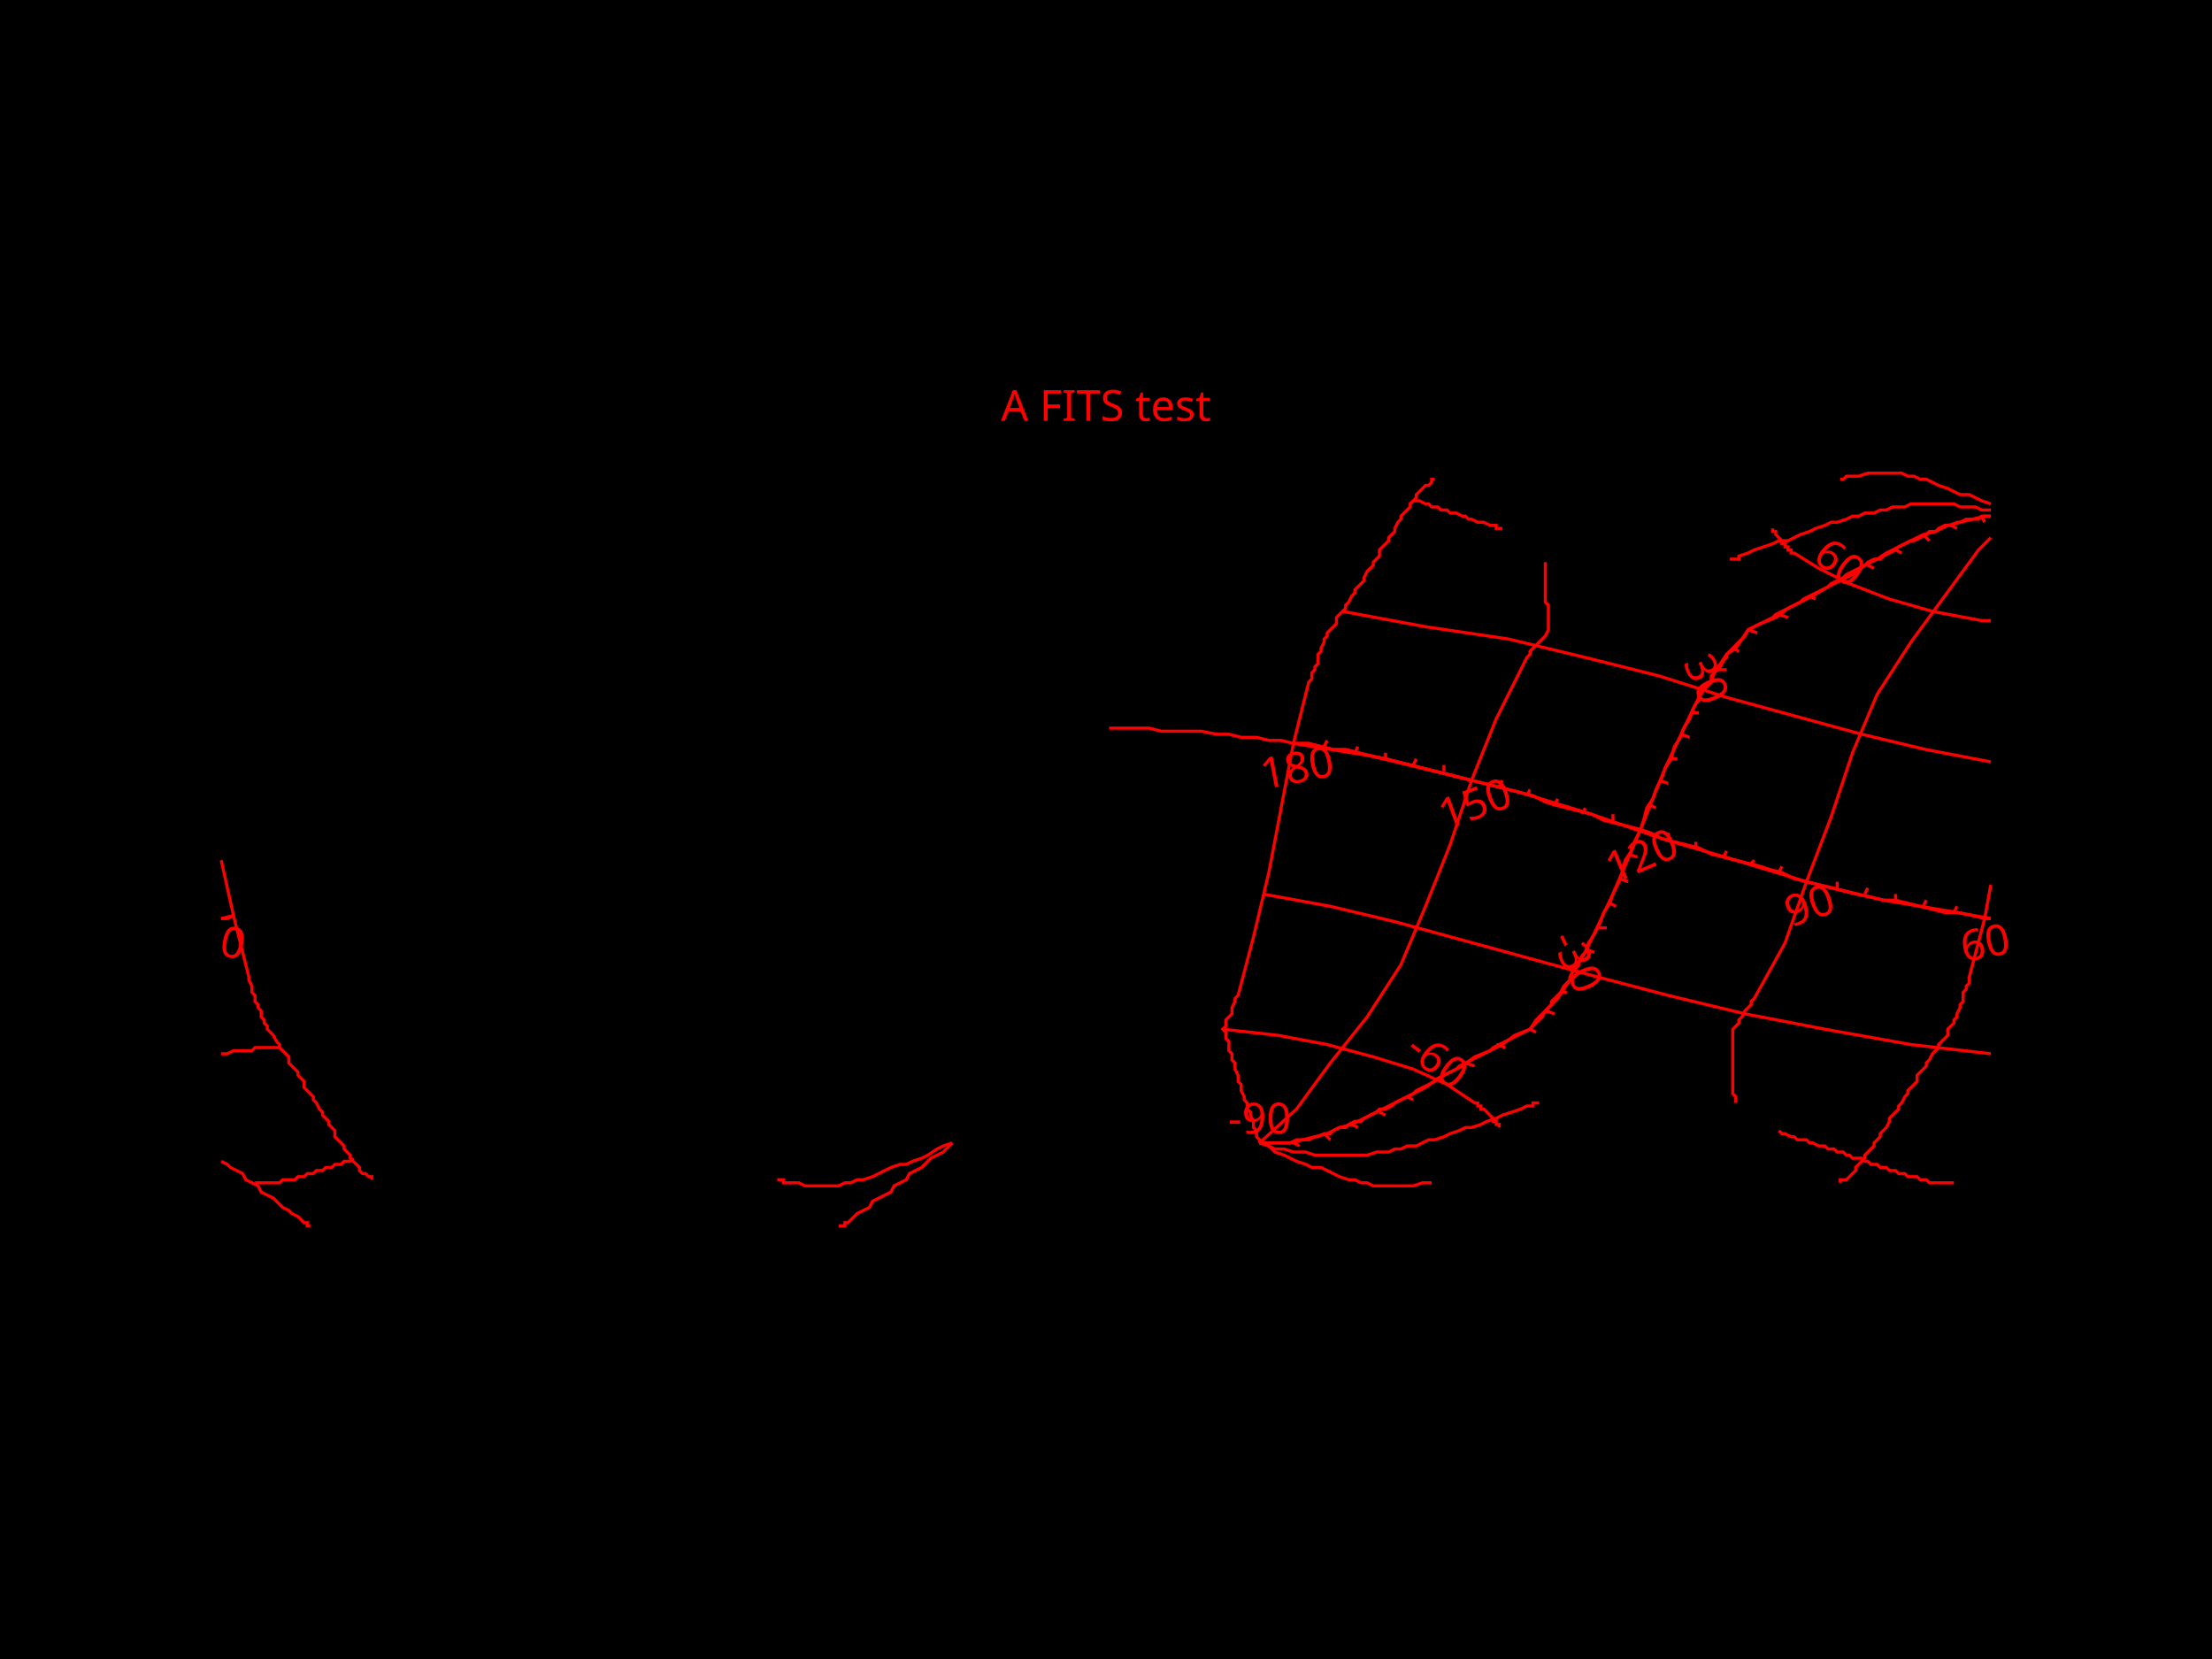
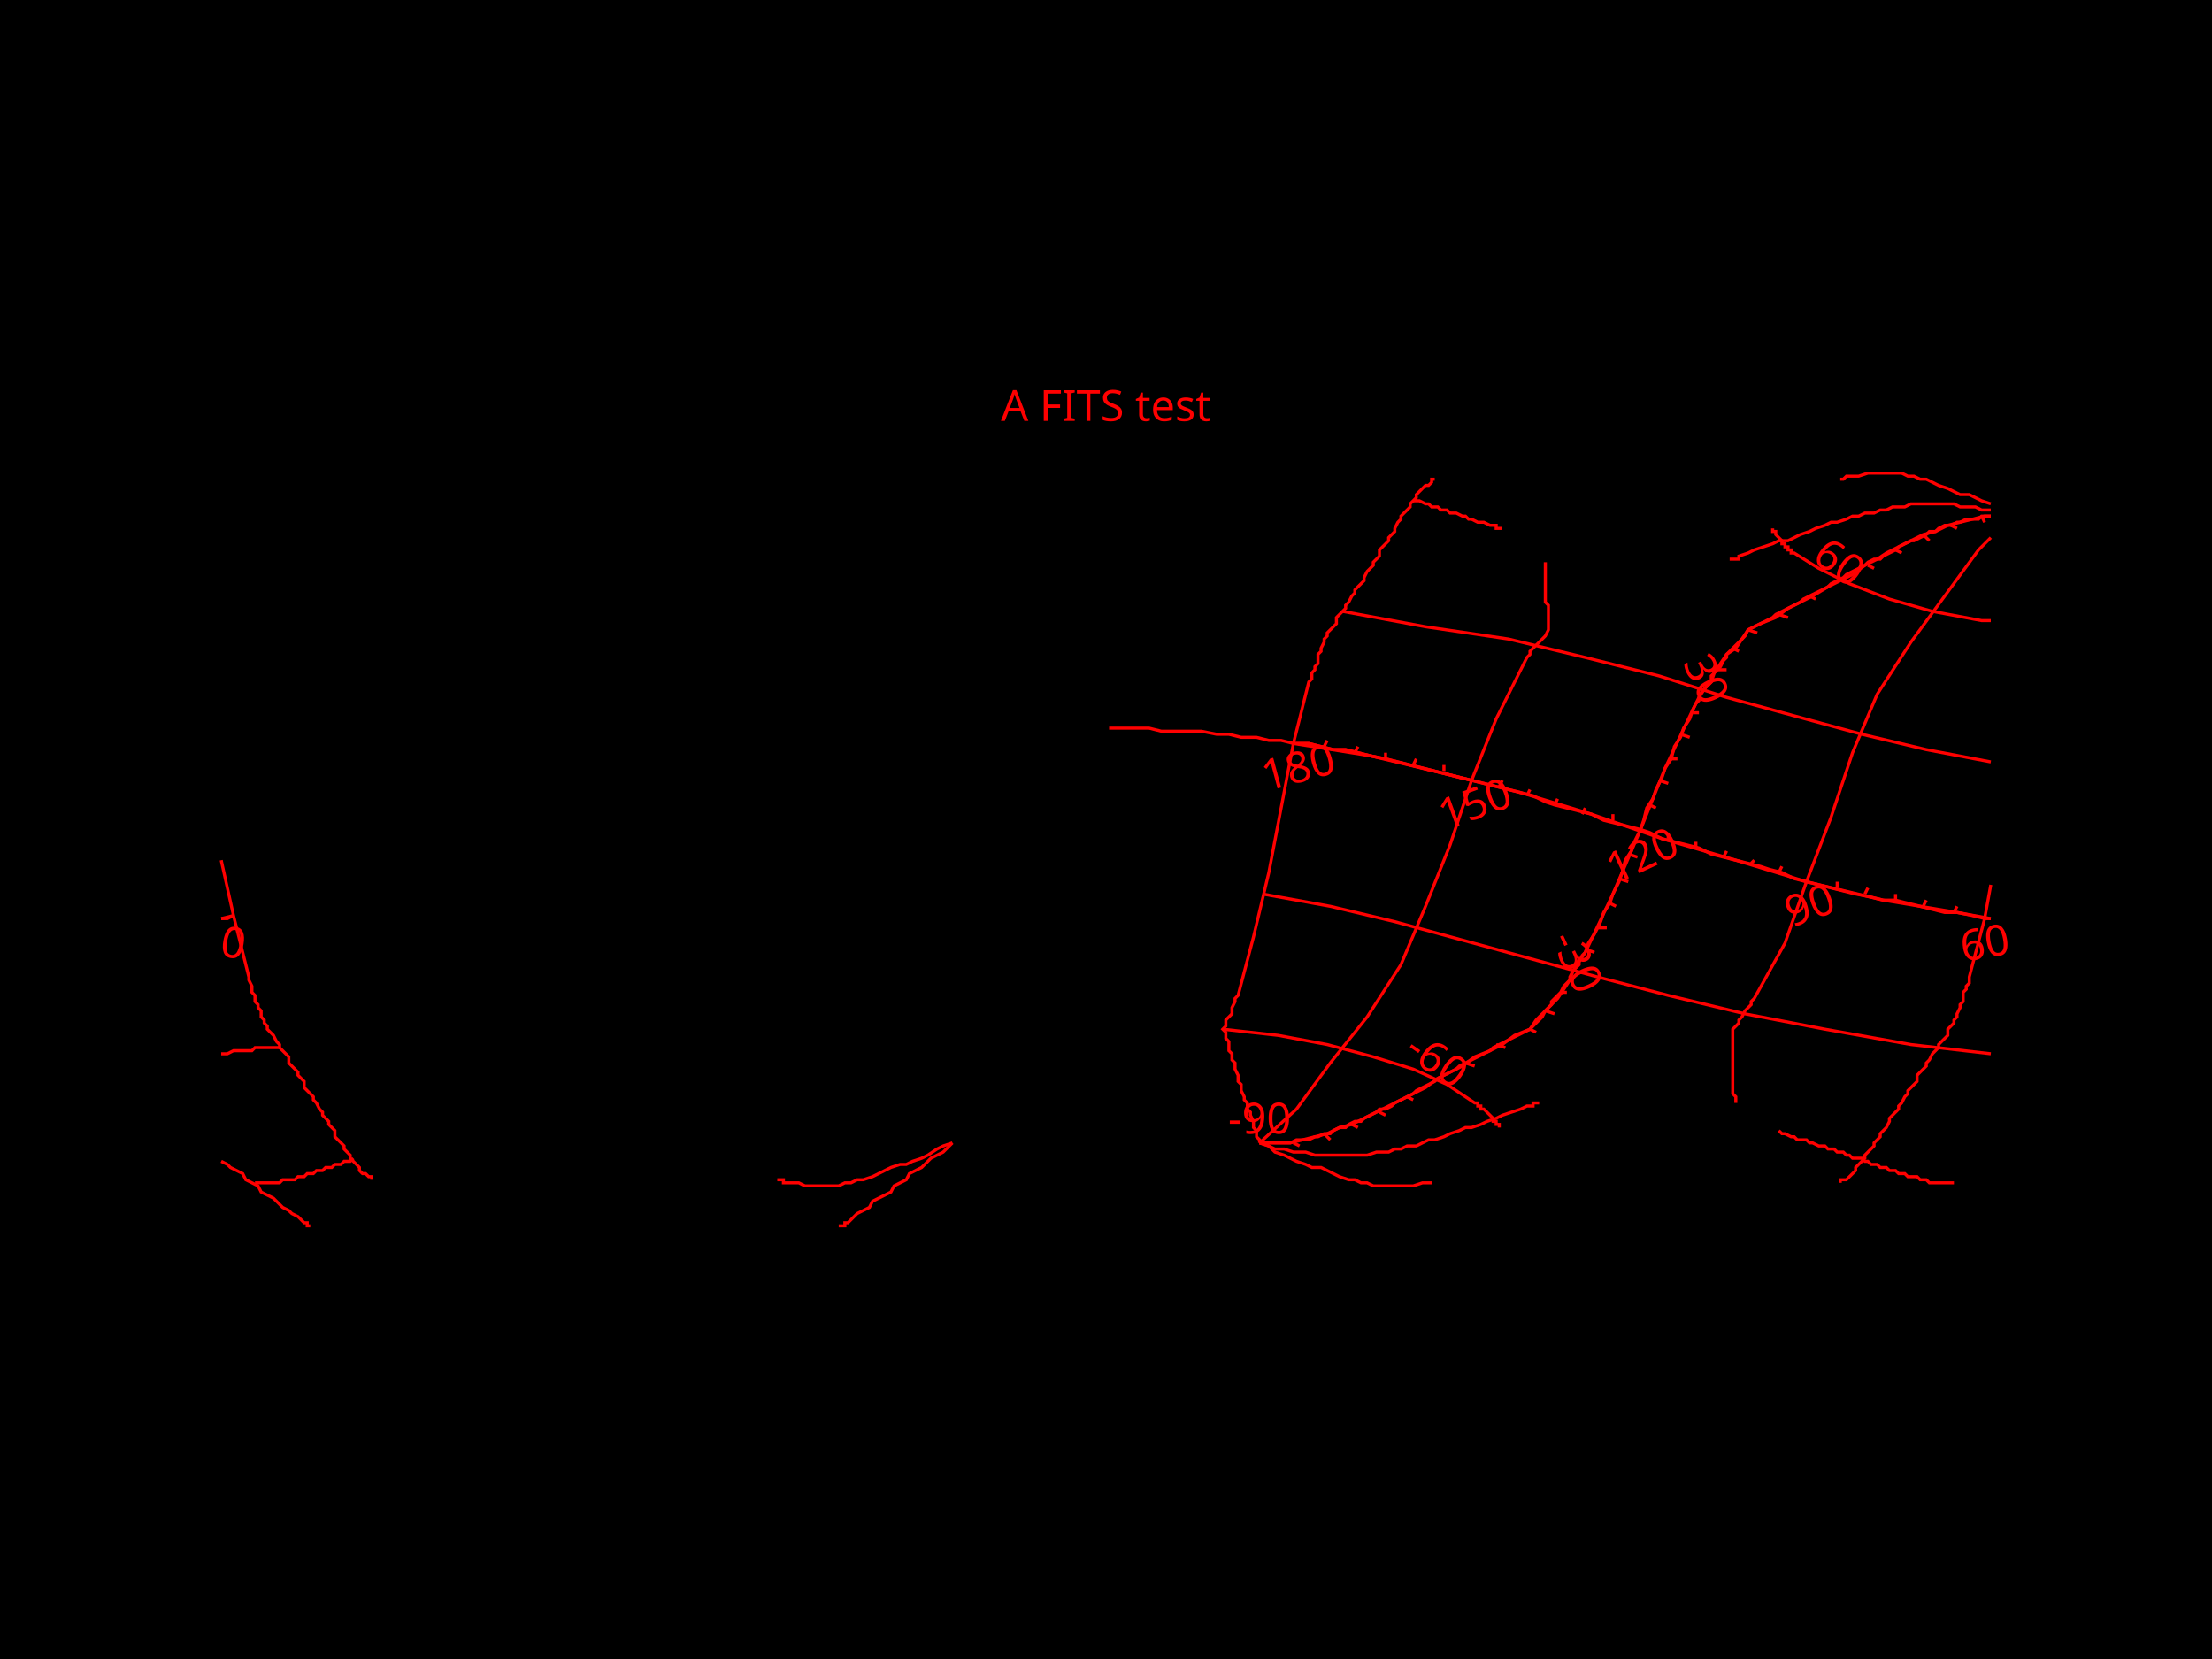
<svg xmlns="http://www.w3.org/2000/svg" width="720" height="540" viewBox="0 0 720 540">
  <rect width="100%" height="100%" fill="black" />
  <polyline fill="none" stroke="#ff0000" stroke-width="1" points="410,372 410,371 409,370 409,369 409,368 408,367 408,366 408,365 407,363 407,362 406,361 406,360 406,359 405,358 405,357 404,355 404,354 404,353 403,352 403,351 403,350 402,348 402,347 402,346 401,345 401,344 401,343 400,342 400,340 400,339 399,338 399,337 399,336 398,335 399,334 399,332 400,331 401,330 401,329 401,328 402,326 402,325 403,324 408,305 413,284 417,263 421,242 426,222 427,221 427,219 428,218 428,217 429,216 429,214 429,213 430,212 430,211 431,209 431,208 432,207 432,206 433,205 434,204 435,203 435,201 436,200 437,199 438,198 438,197 439,196 440,194 441,193 441,192 442,191 443,190 444,189 444,188 445,186 446,185 447,184 447,183 448,182 449,181 449,179 450,178 451,177 452,176 452,175 453,174 454,173 454,172 455,170 456,169 456,168 457,167 458,166 459,165 459,164 460,163 461,162 461,161 462,160 463,159 464,158 465,158 466,157 466,157 466,157 466,157 466,157 466,157 466,157 466,156 466,156 466,156 466,156 466,156 467,156 467,156 467,156 467,156 467,156 467,156 467,156 " />
  <polyline fill="none" stroke="#ff0000" stroke-width="1" points="599,156 599,156 599,156 599,156 600,156 600,156 600,156 600,156 600,156 601,155 601,155 601,155 601,155 601,155 601,155 602,155 602,155 602,155 602,155 602,155 603,155 603,155 605,155 608,154 610,154 612,154 614,154 616,154 619,154 621,155 623,155 625,156 627,156 629,157 631,158 634,159 636,160 638,161 641,161 643,162 645,163 648,164 648,164 648,164 645,163 643,162 641,161 638,161 636,160 634,159 631,158 629,157 627,156 625,156 623,155 621,155 619,154 616,154 614,154 612,154 610,154 608,154 605,155 603,155 603,155 602,155 602,155 602,155 602,155 602,155 601,155 601,155 601,155 601,155 601,155 601,155 600,156 600,156 600,156 600,156 600,156 599,156 599,156 599,156 599,156 " />
  <polyline fill="none" stroke="#ff0000" stroke-width="1" points="310,372 307,373 305,374 302,376 300,377 297,378 295,379 293,379 290,380 288,381 286,382 284,383 281,384 279,384 277,385 275,385 273,386 271,386 269,386 267,386 264,386 262,386 260,385 257,385 257,385 257,385 257,385 256,385 256,385 256,385 256,385 256,385 256,385 255,385 255,385 255,385 255,384 255,384 254,384 254,384 254,384 254,384 254,384 253,384 253,384 " />
  <polyline fill="none" stroke="#ff0000" stroke-width="1" points="121,384 121,384 121,384 121,384 121,384 121,384 121,384 121,384 121,384 121,384 121,384 121,384 121,383 120,383 120,383 120,383 120,383 120,383 120,383 119,382 118,382 117,381 117,380 116,379 115,378 114,377 114,376 113,375 112,374 112,373 111,372 110,371 109,370 109,368 108,367 107,366 107,365 106,364 105,363 105,362 104,361 103,359 102,358 102,357 101,356 100,355 99,354 99,352 98,351 97,350 97,349 96,348 95,347 94,346 94,344 93,343 92,342 91,341 91,340 90,339 89,337 88,336 87,335 87,334 86,333 86,332 85,331 85,329 84,328 84,327 83,326 83,324 82,323 82,322 82,321 81,319 81,318 76,298 72,280 76,298 81,318 81,319 82,321 82,322 82,323 83,324 83,326 84,327 84,328 85,329 85,331 86,332 86,333 87,334 87,335 88,336 89,337 90,339 91,340 91,341 92,342 93,343 94,344 94,346 95,347 96,348 97,349 97,350 98,351 99,352 99,354 100,355 101,356 102,357 102,358 103,359 104,361 105,362 105,363 106,364 107,365 107,366 108,367 109,368 109,370 110,371 111,372 112,373 112,374 113,375 114,376 114,377 115,378 116,379 117,380 117,381 118,382 119,382 120,383 120,383 120,383 120,383 120,383 120,383 121,383 121,384 121,384 121,384 121,384 121,384 121,384 121,384 121,384 121,384 121,384 121,384 121,384 " />
  <polyline fill="none" stroke="#ff0000" stroke-width="1" points="310,372 308,374 307,375 305,376 303,377 301,379 300,380 298,381 296,382 295,384 293,385 291,386 290,388 288,389 286,390 284,391 283,393 281,394 279,395 278,396 276,398 276,398 276,398 275,398 275,398 275,398 275,398 275,398 275,398 275,398 275,399 275,399 274,399 274,399 274,399 274,399 274,399 274,399 274,399 274,399 273,399 " />
  <polyline fill="none" stroke="#ff0000" stroke-width="1" points="101,399 101,399 101,399 101,399 100,399 100,399 100,399 100,399 100,399 100,399 100,399 100,398 99,398 99,398 99,398 99,398 99,398 99,398 99,398 99,398 97,396 95,395 94,394 92,393 90,391 89,390 87,389 85,388 84,386 82,385 80,384 79,382 77,381 75,380 74,379 72,378 74,379 75,380 77,381 79,382 80,384 82,385 84,386 85,388 87,389 89,390 90,391 92,393 94,394 95,395 97,396 99,398 99,398 99,398 99,398 99,398 99,398 99,398 99,398 100,398 100,399 100,399 100,399 100,399 100,399 100,399 100,399 101,399 101,399 101,399 101,399 " />
  <polyline fill="none" stroke="#ff0000" stroke-width="1" points="410,372 413,373 415,375 418,376 420,377 422,378 425,379 427,380 430,380 432,381 434,382 436,383 439,384 441,384 443,385 445,385 447,386 449,386 451,386 453,386 455,386 458,386 460,386 463,385 463,385 463,385 463,385 463,385 464,385 464,385 464,385 464,385 464,385 465,385 465,385 465,385 465,385 465,385 465,385 466,385 466,385 466,385 466,385 " />
  <polyline fill="none" stroke="#ff0000" stroke-width="1" points="599,385 599,384 599,384 600,384 600,384 600,384 600,384 600,384 600,384 600,384 600,384 600,384 600,384 600,384 600,384 600,384 601,384 601,384 601,384 601,384 601,384 602,383 603,382 604,381 604,380 605,379 606,378 607,377 607,376 608,375 609,374 610,373 610,372 611,371 612,370 612,369 613,368 614,367 615,365 615,364 616,363 617,362 618,361 618,360 619,359 620,357 621,356 621,355 622,354 623,353 624,352 624,350 625,349 626,348 627,347 627,346 628,345 629,343 630,342 631,341 631,340 632,339 633,338 634,337 634,335 635,334 636,333 636,332 637,331 637,330 638,328 638,327 639,326 639,325 639,323 640,322 640,321 641,320 641,318 646,299 648,288 646,299 641,318 641,320 640,321 640,322 639,323 639,325 639,326 638,327 638,328 637,330 637,331 636,332 636,333 635,334 634,335 634,337 633,338 632,339 631,340 631,341 630,342 629,343 628,345 627,346 627,347 626,348 625,349 624,350 624,352 623,353 622,354 621,355 621,356 620,357 619,359 618,360 618,361 617,362 616,363 615,364 615,365 614,367 613,368 612,369 612,370 611,371 610,372 610,373 609,374 608,375 607,376 607,377 606,378 605,379 604,380 604,381 603,382 602,383 601,384 601,384 601,384 601,384 601,384 600,384 600,384 600,384 600,384 600,384 600,384 600,384 600,384 600,384 600,384 600,384 600,384 600,384 599,384 599,384 599,385 " />
  <polyline fill="none" stroke="#ff0000" stroke-width="1" points="410,372 413,373 415,374 418,374 421,375 423,375 425,375 428,376 430,376 432,376 435,376 437,376 439,376 441,376 443,376 445,376 448,375 450,375 452,375 454,374 456,374 458,373 461,373 463,372 465,371 467,371 470,370 472,369 475,368 477,367 479,367 482,366 484,365 487,364 489,363 492,362 495,361 497,360 497,360 498,360 498,360 498,360 498,360 498,360 498,360 499,360 499,359 499,359 499,359 499,359 500,359 500,359 500,359 500,359 500,359 501,359 501,359 " />
  <polyline fill="none" stroke="#ff0000" stroke-width="1" points="565,359 565,358 565,358 565,358 565,358 565,358 565,358 565,358 565,358 565,358 565,358 565,358 565,358 565,358 565,358 565,357 565,357 565,357 565,357 565,357 565,357 564,356 564,355 564,354 564,353 564,352 564,351 564,350 564,349 564,348 564,347 564,346 564,345 564,343 564,342 564,341 564,340 564,339 564,338 564,337 564,336 564,335 565,334 566,333 566,332 567,331 568,329 569,328 570,327 570,326 571,325 581,307 588,287 596,266 603,245 611,226 622,209 633,194 644,179 648,175 644,179 633,194 622,209 611,226 603,245 596,266 588,287 581,307 571,325 570,326 570,327 569,328 568,329 567,331 566,332 566,333 565,334 564,335 564,336 564,337 564,338 564,339 564,340 564,341 564,342 564,343 564,345 564,346 564,347 564,348 564,349 564,350 564,351 564,352 564,353 564,354 564,355 564,356 565,357 565,357 565,357 565,357 565,357 565,357 565,358 565,358 565,358 565,358 565,358 565,358 565,358 565,358 565,358 565,358 565,358 565,358 565,358 565,358 565,359 " />
  <polyline fill="none" stroke="#ff0000" stroke-width="1" points="410,372 412,372 414,372 416,372 418,372 420,372 422,371 424,371 426,371 428,370 429,370 431,369 433,369 434,368 436,367 438,367 439,366 441,365 443,365 444,364 446,363 448,362 449,361 451,361 453,360 454,359 456,358 458,357 460,356 461,355 463,354 465,353 467,352 468,351 470,350 472,349 474,348 475,347 477,346 479,345 481,344 483,343 485,342 486,341 488,340 490,339 492,338 494,337 496,336 498,335 499,334 500,333 501,332 502,331 503,329 504,328 505,327 505,326 506,325 507,324 508,323 509,321 510,320 511,319 511,318 512,316 513,315 514,314 514,313 515,311 516,310 525,291 534,270 542,250 551,231 552,229 553,228 553,227 554,225 555,224 556,223 557,222 557,220 558,219 559,218 560,217 561,215 562,214 562,213 563,212 564,211 565,210 566,209 567,208 568,207 569,205 571,204 573,203 575,202 577,201 578,200 580,199 582,198 584,197 586,196 587,195 589,194 591,193 593,192 595,191 596,190 598,189 600,188 601,187 603,186 605,185 607,184 608,183 610,182 612,182 613,181 615,180 617,179 618,178 620,177 622,176 623,176 625,175 627,174 628,173 630,173 631,172 633,171 635,171 637,170 638,170 640,169 642,169 644,169 645,168 647,168 648,168 " />
  <polyline fill="none" stroke="#ff0000" stroke-width="1" points="410,372 422,361 433,346 445,331 456,314 464,295 472,275 479,254 487,234 496,216 497,214 498,213 498,212 499,211 500,210 501,209 502,208 503,207 504,205 504,204 504,203 504,202 504,201 504,200 504,199 504,198 504,197 503,196 503,195 503,194 503,193 503,192 503,191 503,189 503,188 503,187 503,186 503,185 503,185 503,185 503,185 503,185 503,185 503,185 503,185 503,185 503,185 503,185 503,185 503,184 503,184 503,184 503,184 503,184 503,184 503,184 503,184 503,184 503,184 503,184 503,184 503,184 503,184 503,183 503,183 503,183 503,183 503,183 503,183 503,183 503,183 503,183 503,183 503,183 503,183 " />
  <polyline fill="none" stroke="#ff0000" stroke-width="1" points="563,182 564,182 564,182 564,182 564,182 564,182 564,182 565,182 565,182 565,182 565,182 565,182 566,182 566,181 566,181 566,181 566,181 569,180 571,179 574,178 577,177 579,176 582,176 584,175 586,174 589,173 591,172 594,171 596,170 598,170 601,169 603,168 605,168 607,167 610,167 612,166 614,166 616,165 618,165 620,165 622,164 624,164 627,164 629,164 631,164 633,164 636,164 638,165 640,165 643,165 645,166 648,166 648,166 648,166 645,166 643,165 640,165 638,165 636,164 633,164 631,164 629,164 627,164 624,164 622,164 620,165 618,165 616,165 614,166 612,166 610,167 607,167 605,168 603,168 601,169 598,170 596,170 594,171 591,172 589,173 586,174 584,175 582,176 579,176 577,177 574,178 571,179 569,180 566,181 566,181 566,181 566,181 566,182 565,182 565,182 565,182 565,182 565,182 564,182 564,182 564,182 564,182 564,182 564,182 563,182 " />
  <polyline fill="none" stroke="#ff0000" stroke-width="1" points="115,377 114,378 112,378 111,379 110,379 109,379 108,380 107,380 106,380 105,381 104,381 103,381 102,382 101,382 100,382 99,383 98,383 98,383 97,383 96,384 95,384 94,384 93,384 92,384 91,385 90,385 89,385 88,385 87,385 86,385 85,385 84,385 83,385 " />
  <polyline fill="none" stroke="#ff0000" stroke-width="1" points="636,385 635,385 634,385 633,385 632,385 631,385 630,385 629,385 628,385 627,384 626,384 626,384 625,384 624,383 623,383 622,383 621,383 620,382 619,382 618,382 617,381 616,381 615,381 614,380 613,380 612,380 611,379 610,379 609,379 608,378 607,378 606,377 605,377 603,377 602,376 601,376 600,375 599,375 598,375 597,374 595,374 594,373 593,373 592,373 590,372 589,372 588,371 587,371 585,371 584,370 583,370 581,369 580,369 579,368 580,369 581,369 583,370 584,370 585,371 587,371 588,371 589,372 590,372 592,373 593,373 594,373 595,374 597,374 598,375 599,375 600,375 601,376 602,376 603,377 605,377 606,377 607,378 608,378 609,379 610,379 611,379 612,380 613,380 614,380 615,381 616,381 617,381 618,382 619,382 620,382 621,383 622,383 623,383 624,383 625,384 626,384 626,384 627,384 628,385 629,385 630,385 631,385 632,385 633,385 634,385 635,385 636,385 " />
  <polyline fill="none" stroke="#ff0000" stroke-width="1" points="488,367 488,367 488,366 487,366 487,365 487,365 486,365 486,364 486,364 485,363 485,363 485,363 484,362 484,362 483,361 483,361 482,361 482,360 481,360 481,359 480,359 480,359 471,353 460,348 447,344 432,340 416,337 398,335 416,337 432,340 447,344 460,348 471,353 480,359 480,359 481,359 481,360 482,360 482,361 483,361 483,361 484,362 484,362 485,363 485,363 485,363 486,364 486,364 486,365 487,365 487,365 487,366 488,366 488,367 488,367 " />
  <polyline fill="none" stroke="#ff0000" stroke-width="1" points="91,341 89,341 87,341 85,341 83,341 82,342 80,342 78,342 76,342 74,343 72,343 72,343 " />
  <polyline fill="none" stroke="#ff0000" stroke-width="1" points="648,343 622,340 594,335 568,330 543,324 520,318 498,312 476,306 454,300 433,295 411,291 433,295 454,300 476,306 498,312 520,318 543,324 568,330 594,335 622,340 648,343 " />
  <polyline fill="none" stroke="#ff0000" stroke-width="1" points="76,298 74,299 72,299 72,299 " />
  <polyline fill="none" stroke="#ff0000" stroke-width="1" points="648,299 637,297 613,293 588,287 565,280 541,273 518,265 495,258 471,252 446,246 421,242 446,246 471,252 495,258 518,265 541,273 565,280 588,287 613,293 637,297 648,299 " />
  <polyline fill="none" stroke="#ff0000" stroke-width="1" points="648,248 627,244 606,239 584,233 562,227 540,220 516,214 491,208 464,204 437,199 " />
  <polyline fill="none" stroke="#ff0000" stroke-width="1" points="648,202 645,202 629,199 615,195 602,190 592,185 584,180 583,180 583,179 582,179 582,178 582,178 581,178 581,177 580,177 580,176 580,176 579,175 579,175 579,175 578,174 578,174 578,173 577,173 577,173 577,173 577,172 577,172 577,172 577,172 577,172 577,172 577,172 577,172 577,172 577,172 577,172 577,172 577,172 " />
  <polyline fill="none" stroke="#ff0000" stroke-width="1" points="489,172 488,172 488,172 488,172 488,172 488,172 488,172 488,172 488,172 488,172 488,172 487,172 487,172 487,172 487,172 487,172 487,172 487,172 487,172 487,171 487,171 486,171 486,171 486,171 486,171 486,171 486,171 485,171 483,170 482,170 481,170 479,169 478,169 477,168 476,168 474,167 473,167 472,167 471,166 469,166 468,165 467,165 466,165 465,164 464,164 462,163 461,163 460,163 461,163 462,163 464,164 465,164 466,165 467,165 468,165 469,166 471,166 472,167 473,167 474,167 476,168 477,168 478,169 479,169 481,170 482,170 483,170 485,171 486,171 486,171 486,171 486,171 486,171 486,171 487,171 487,171 487,172 487,172 487,172 487,172 487,172 487,172 487,172 487,172 488,172 488,172 488,172 488,172 488,172 488,172 488,172 488,172 488,172 488,172 489,172 " />
  <polyline fill="none" stroke="#ff0000" stroke-width="1" points="636,297 637,295 " />
  <polyline fill="none" stroke="#ff0000" stroke-width="1" points="626,295 627,293 626,295 " />
  <polyline fill="none" stroke="#ff0000" stroke-width="1" points="617,293 617,291 617,293 " />
  <polyline fill="none" stroke="#ff0000" stroke-width="1" points="607,291 608,289 607,291 " />
  <polyline fill="none" stroke="#ff0000" stroke-width="1" points="598,289 598,287 598,289 " />
  <polyline fill="none" stroke="#ff0000" stroke-width="1" points="579,284 580,282 579,284 " />
  <polyline fill="none" stroke="#ff0000" stroke-width="1" points="570,281 571,280 570,281 " />
  <polyline fill="none" stroke="#ff0000" stroke-width="1" points="561,279 562,277 561,279 " />
  <polyline fill="none" stroke="#ff0000" stroke-width="1" points="552,276 552,274 552,276 " />
  <polyline fill="none" stroke="#ff0000" stroke-width="1" points="543,273 543,271 543,273 " />
  <polyline fill="none" stroke="#ff0000" stroke-width="1" points="525,267 525,265 525,267 " />
  <polyline fill="none" stroke="#ff0000" stroke-width="1" points="515,265 516,263 515,265 " />
  <polyline fill="none" stroke="#ff0000" stroke-width="1" points="506,262 507,260 506,262 " />
  <polyline fill="none" stroke="#ff0000" stroke-width="1" points="497,259 498,257 497,259 " />
  <polyline fill="none" stroke="#ff0000" stroke-width="1" points="488,256 489,254 488,256 " />
  <polyline fill="none" stroke="#ff0000" stroke-width="1" points="470,251 470,249 470,251 " />
  <polyline fill="none" stroke="#ff0000" stroke-width="1" points="460,249 461,247 460,249 " />
  <polyline fill="none" stroke="#ff0000" stroke-width="1" points="451,247 451,245 451,247 " />
  <polyline fill="none" stroke="#ff0000" stroke-width="1" points="441,245 442,243 441,245 " />
  <polyline fill="none" stroke="#ff0000" stroke-width="1" points="431,243 432,241 431,243 " />
  <polyline fill="none" stroke="#ff0000" stroke-width="1" points="421,372 423,373 " />
  <polyline fill="none" stroke="#ff0000" stroke-width="1" points="431,369 433,371 431,369 " />
  <polyline fill="none" stroke="#ff0000" stroke-width="1" points="440,366 442,367 440,366 " />
  <polyline fill="none" stroke="#ff0000" stroke-width="1" points="449,362 451,363 449,362 " />
  <polyline fill="none" stroke="#ff0000" stroke-width="1" points="458,357 460,358 458,357 " />
  <polyline fill="none" stroke="#ff0000" stroke-width="1" points="477,346 480,347 477,346 " />
  <polyline fill="none" stroke="#ff0000" stroke-width="1" points="487,340 490,341 487,340 " />
  <polyline fill="none" stroke="#ff0000" stroke-width="1" points="498,335 500,336 498,335 " />
  <polyline fill="none" stroke="#ff0000" stroke-width="1" points="503,329 506,330 503,329 " />
  <polyline fill="none" stroke="#ff0000" stroke-width="1" points="508,323 510,323 508,323 " />
  <polyline fill="none" stroke="#ff0000" stroke-width="1" points="516,309 519,310 516,309 " />
  <polyline fill="none" stroke="#ff0000" stroke-width="1" points="520,302 523,302 520,302 " />
  <polyline fill="none" stroke="#ff0000" stroke-width="1" points="524,294 526,295 524,294 " />
  <polyline fill="none" stroke="#ff0000" stroke-width="1" points="527,286 530,287 527,286 " />
  <polyline fill="none" stroke="#ff0000" stroke-width="1" points="530,278 533,279 530,278 " />
  <polyline fill="none" stroke="#ff0000" stroke-width="1" points="537,262 539,263 537,262 " />
  <polyline fill="none" stroke="#ff0000" stroke-width="1" points="540,254 543,255 540,254 " />
  <polyline fill="none" stroke="#ff0000" stroke-width="1" points="544,247 546,247 544,247 " />
  <polyline fill="none" stroke="#ff0000" stroke-width="1" points="547,239 550,240 547,239 " />
  <polyline fill="none" stroke="#ff0000" stroke-width="1" points="551,232 553,232 551,232 " />
  <polyline fill="none" stroke="#ff0000" stroke-width="1" points="559,218 562,218 559,218 " />
  <polyline fill="none" stroke="#ff0000" stroke-width="1" points="564,211 566,212 564,211 " />
  <polyline fill="none" stroke="#ff0000" stroke-width="1" points="569,205 572,206 569,205 " />
  <polyline fill="none" stroke="#ff0000" stroke-width="1" points="579,200 582,201 579,200 " />
  <polyline fill="none" stroke="#ff0000" stroke-width="1" points="589,194 591,195 589,194 " />
  <polyline fill="none" stroke="#ff0000" stroke-width="1" points="608,184 610,185 608,184 " />
  <polyline fill="none" stroke="#ff0000" stroke-width="1" points="617,179 619,180 617,179 " />
  <polyline fill="none" stroke="#ff0000" stroke-width="1" points="626,174 628,176 626,174 " />
  <polyline fill="none" stroke="#ff0000" stroke-width="1" points="635,171 637,172 635,171 " />
  <polyline fill="none" stroke="#ff0000" stroke-width="1" points="645,168 646,170 645,168 " />
  <polyline fill="none" stroke="#ff0000" stroke-width="1" points="421,242 417,241 413,241 409,240 404,240 400,239 396,239 391,238 387,238 383,238 378,238 374,237 370,237 365,237 361,237 " />
  <polyline fill="none" stroke="#ff0000" stroke-width="1" points="76,298 72,299 " />
  <polyline fill="none" stroke="#ff0000" stroke-width="1" points="648,299 646,299 " />
  <polyline fill="none" stroke="#ff0000" stroke-width="1" points="646,299 642,298 637,297 633,297 629,296 625,295 621,294 617,293 613,293 609,292 604,291 600,290 596,289 592,288 588,287 " />
  <polyline fill="none" stroke="#ff0000" stroke-width="1" points="588,287 584,286 580,284 576,283 573,282 569,281 565,280 561,279 557,278 553,276 549,275 545,274 541,273 537,271 534,270 " />
  <polyline fill="none" stroke="#ff0000" stroke-width="1" points="534,270 530,269 526,268 522,267 518,265 514,264 510,263 506,262 503,261 499,259 495,258 491,257 487,256 483,255 479,254 " />
  <polyline fill="none" stroke="#ff0000" stroke-width="1" points="479,254 475,253 471,252 467,251 463,250 459,249 455,248 451,247 446,246 442,245 438,244 434,244 430,243 426,242 421,242 " />
  <polyline fill="none" stroke="#ff0000" stroke-width="1" points="479,254 475,253 471,252 467,251 463,250 459,249 455,248 451,247 446,246 442,245 438,244 434,244 430,243 426,242 421,242 " />
  <polyline fill="none" stroke="#ff0000" stroke-width="1" points="410,372 415,372 420,372 424,371 428,370 432,369 436,367 440,366 444,364 448,362 452,360 456,358 460,356 464,354 468,351 " />
  <polyline fill="none" stroke="#ff0000" stroke-width="1" points="468,351 472,349 476,347 480,344 485,342 489,340 493,337 498,335 500,332 502,330 505,327 507,325 509,322 511,319 512,316 " />
  <polyline fill="none" stroke="#ff0000" stroke-width="1" points="512,316 514,313 516,310 517,307 519,304 521,300 522,297 524,294 525,291 527,287 528,284 529,280 531,277 532,274 534,270 " />
  <polyline fill="none" stroke="#ff0000" stroke-width="1" points="534,270 535,267 536,263 538,260 539,257 541,253 542,250 544,247 545,243 547,240 548,237 550,234 551,231 553,227 555,224 " />
  <polyline fill="none" stroke="#ff0000" stroke-width="1" points="555,224 557,222 558,219 560,216 562,213 565,211 567,208 569,205 573,203 578,201 582,198 586,196 590,194 595,191 599,189 " />
  <polyline fill="none" stroke="#ff0000" stroke-width="1" points="599,189 603,187 607,184 611,182 614,180 618,178 622,176 626,174 630,173 634,171 638,170 642,169 646,168 648,168 " />
-   <text x="421" y="244" font-family="sans-serif" font-size="14" fill="#ff0000" text-anchor="middle" dominant-baseline="hanging" transform="rotate(-11,421,244)">180</text>
-   <text x="77" y="301" font-family="sans-serif" font-size="14" fill="#ff0000" text-anchor="middle" dominant-baseline="hanging" transform="rotate(11,77,301)">0</text>
-   <text x="645" y="301" font-family="sans-serif" font-size="14" fill="#ff0000" text-anchor="middle" dominant-baseline="hanging" transform="rotate(-11,645,301)">60</text>
-   <text x="587" y="289" font-family="sans-serif" font-size="14" fill="#ff0000" text-anchor="middle" dominant-baseline="hanging" transform="rotate(-19,587,289)">90</text>
-   <text x="532" y="273" font-family="sans-serif" font-size="14" fill="#ff0000" text-anchor="middle" dominant-baseline="hanging" transform="rotate(-23,532,273)">120</text>
+   <text x="421" y="244" font-family="sans-serif" font-size="14" fill="#ff0000" text-anchor="middle" dominant-baseline="hanging" transform="rotate(-15,421,244)">180</text>
+   <text x="77" y="301" font-family="sans-serif" font-size="14" fill="#ff0000" text-anchor="middle" dominant-baseline="hanging" transform="rotate(10,77,301)">0</text>
+   <text x="645" y="301" font-family="sans-serif" font-size="14" fill="#ff0000" text-anchor="middle" dominant-baseline="hanging" transform="rotate(-10,645,301)">60</text>
+   <text x="587" y="289" font-family="sans-serif" font-size="14" fill="#ff0000" text-anchor="middle" dominant-baseline="hanging" transform="rotate(-20,587,289)">90</text>
+   <text x="532" y="273" font-family="sans-serif" font-size="14" fill="#ff0000" text-anchor="middle" dominant-baseline="hanging" transform="rotate(-25,532,273)">120</text>
  <text x="478" y="256" font-family="sans-serif" font-size="14" fill="#ff0000" text-anchor="middle" dominant-baseline="hanging" transform="rotate(-20,478,256)">150</text>
-   <text x="410" y="369" font-family="sans-serif" font-size="14" fill="#ff0000" text-anchor="middle" dominant-baseline="alphabetic" transform="rotate(-0,410,369)">-90</text>
-   <text x="465" y="349" font-family="sans-serif" font-size="14" fill="#ff0000" text-anchor="middle" dominant-baseline="alphabetic" transform="rotate(37,465,349)">-60</text>
+   <text x="410" y="369" font-family="sans-serif" font-size="14" fill="#ff0000" text-anchor="middle" dominant-baseline="alphabetic" transform="rotate(0,410,369)">-90</text>
+   <text x="465" y="349" font-family="sans-serif" font-size="14" fill="#ff0000" text-anchor="middle" dominant-baseline="alphabetic" transform="rotate(35,465,349)">-60</text>
  <text x="509" y="315" font-family="sans-serif" font-size="14" fill="#ff0000" text-anchor="middle" dominant-baseline="alphabetic" transform="rotate(65,509,315)">-30</text>
-   <text x="551" y="223" font-family="sans-serif" font-size="14" fill="#ff0000" text-anchor="middle" dominant-baseline="alphabetic" transform="rotate(66,551,223)">30</text>
-   <text x="596" y="187" font-family="sans-serif" font-size="14" fill="#ff0000" text-anchor="middle" dominant-baseline="alphabetic" transform="rotate(37,596,187)">60</text>
+   <text x="551" y="223" font-family="sans-serif" font-size="14" fill="#ff0000" text-anchor="middle" dominant-baseline="alphabetic" transform="rotate(65,551,223)">30</text>
+   <text x="596" y="187" font-family="sans-serif" font-size="14" fill="#ff0000" text-anchor="middle" dominant-baseline="alphabetic" transform="rotate(35,596,187)">60</text>
  <text x="360" y="137" font-family="sans-serif" font-size="14" fill="#ff0000" text-anchor="middle" dominant-baseline="alphabetic">A FITS test</text>
</svg>
